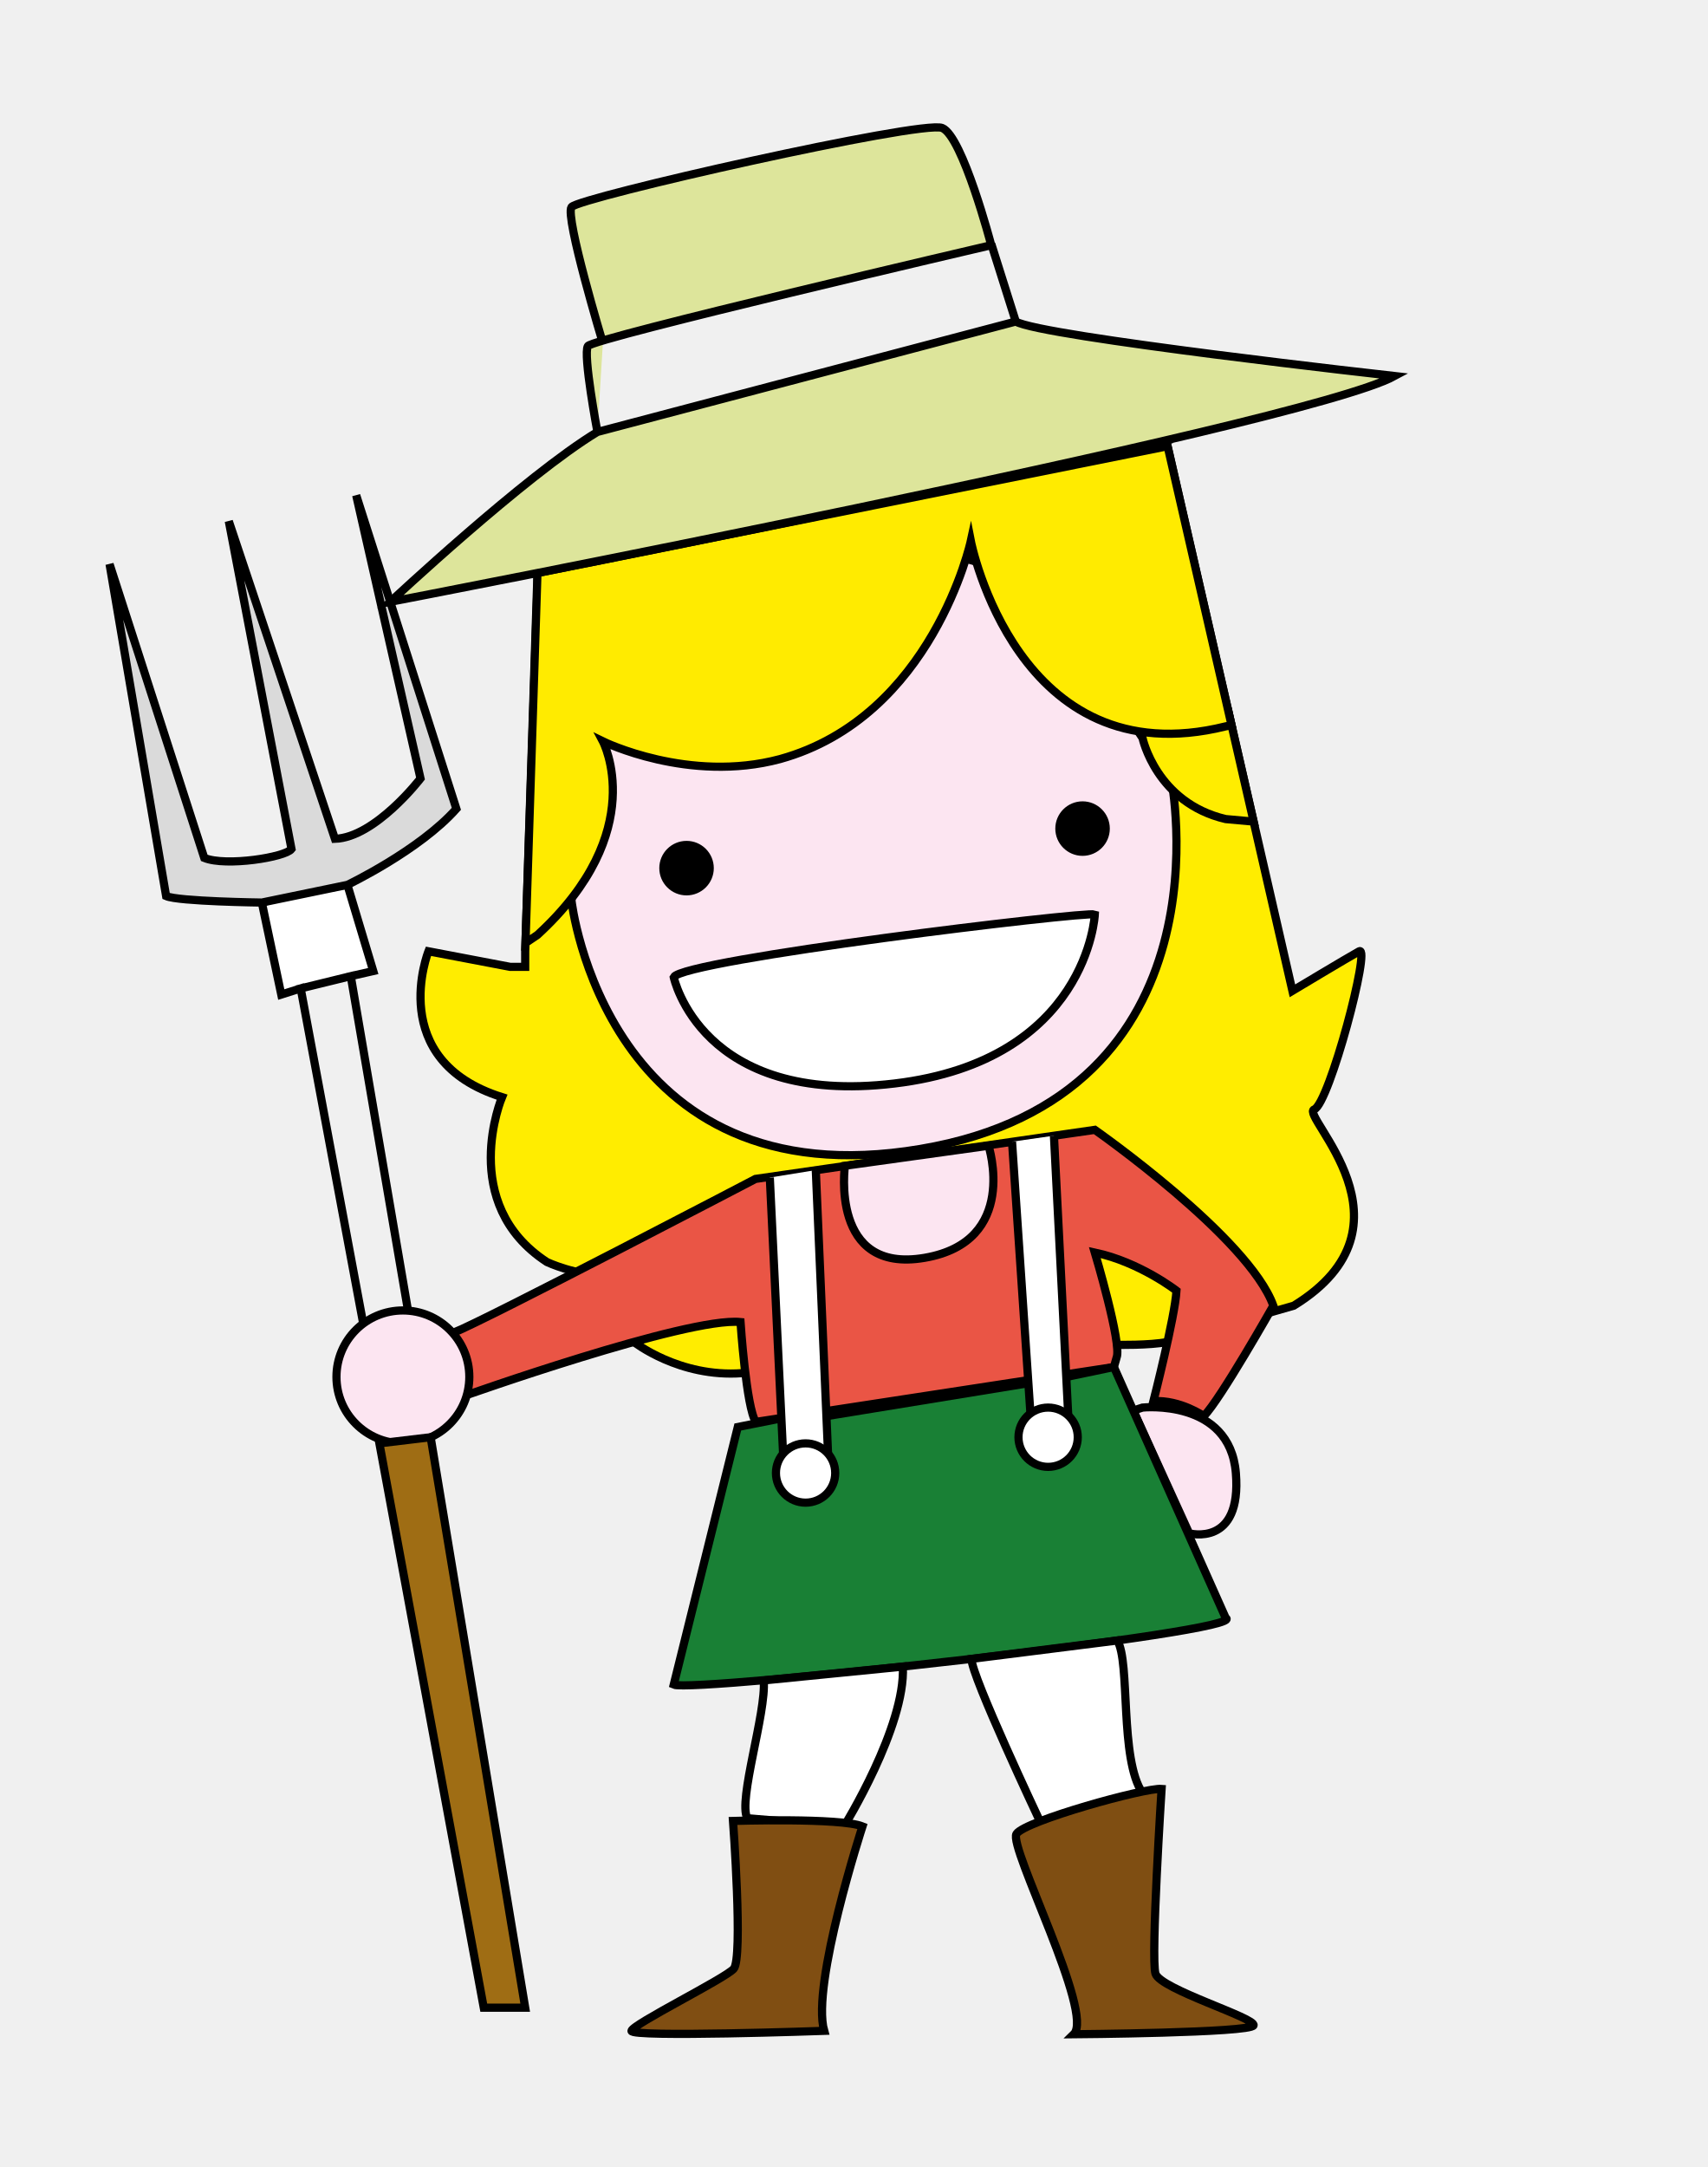
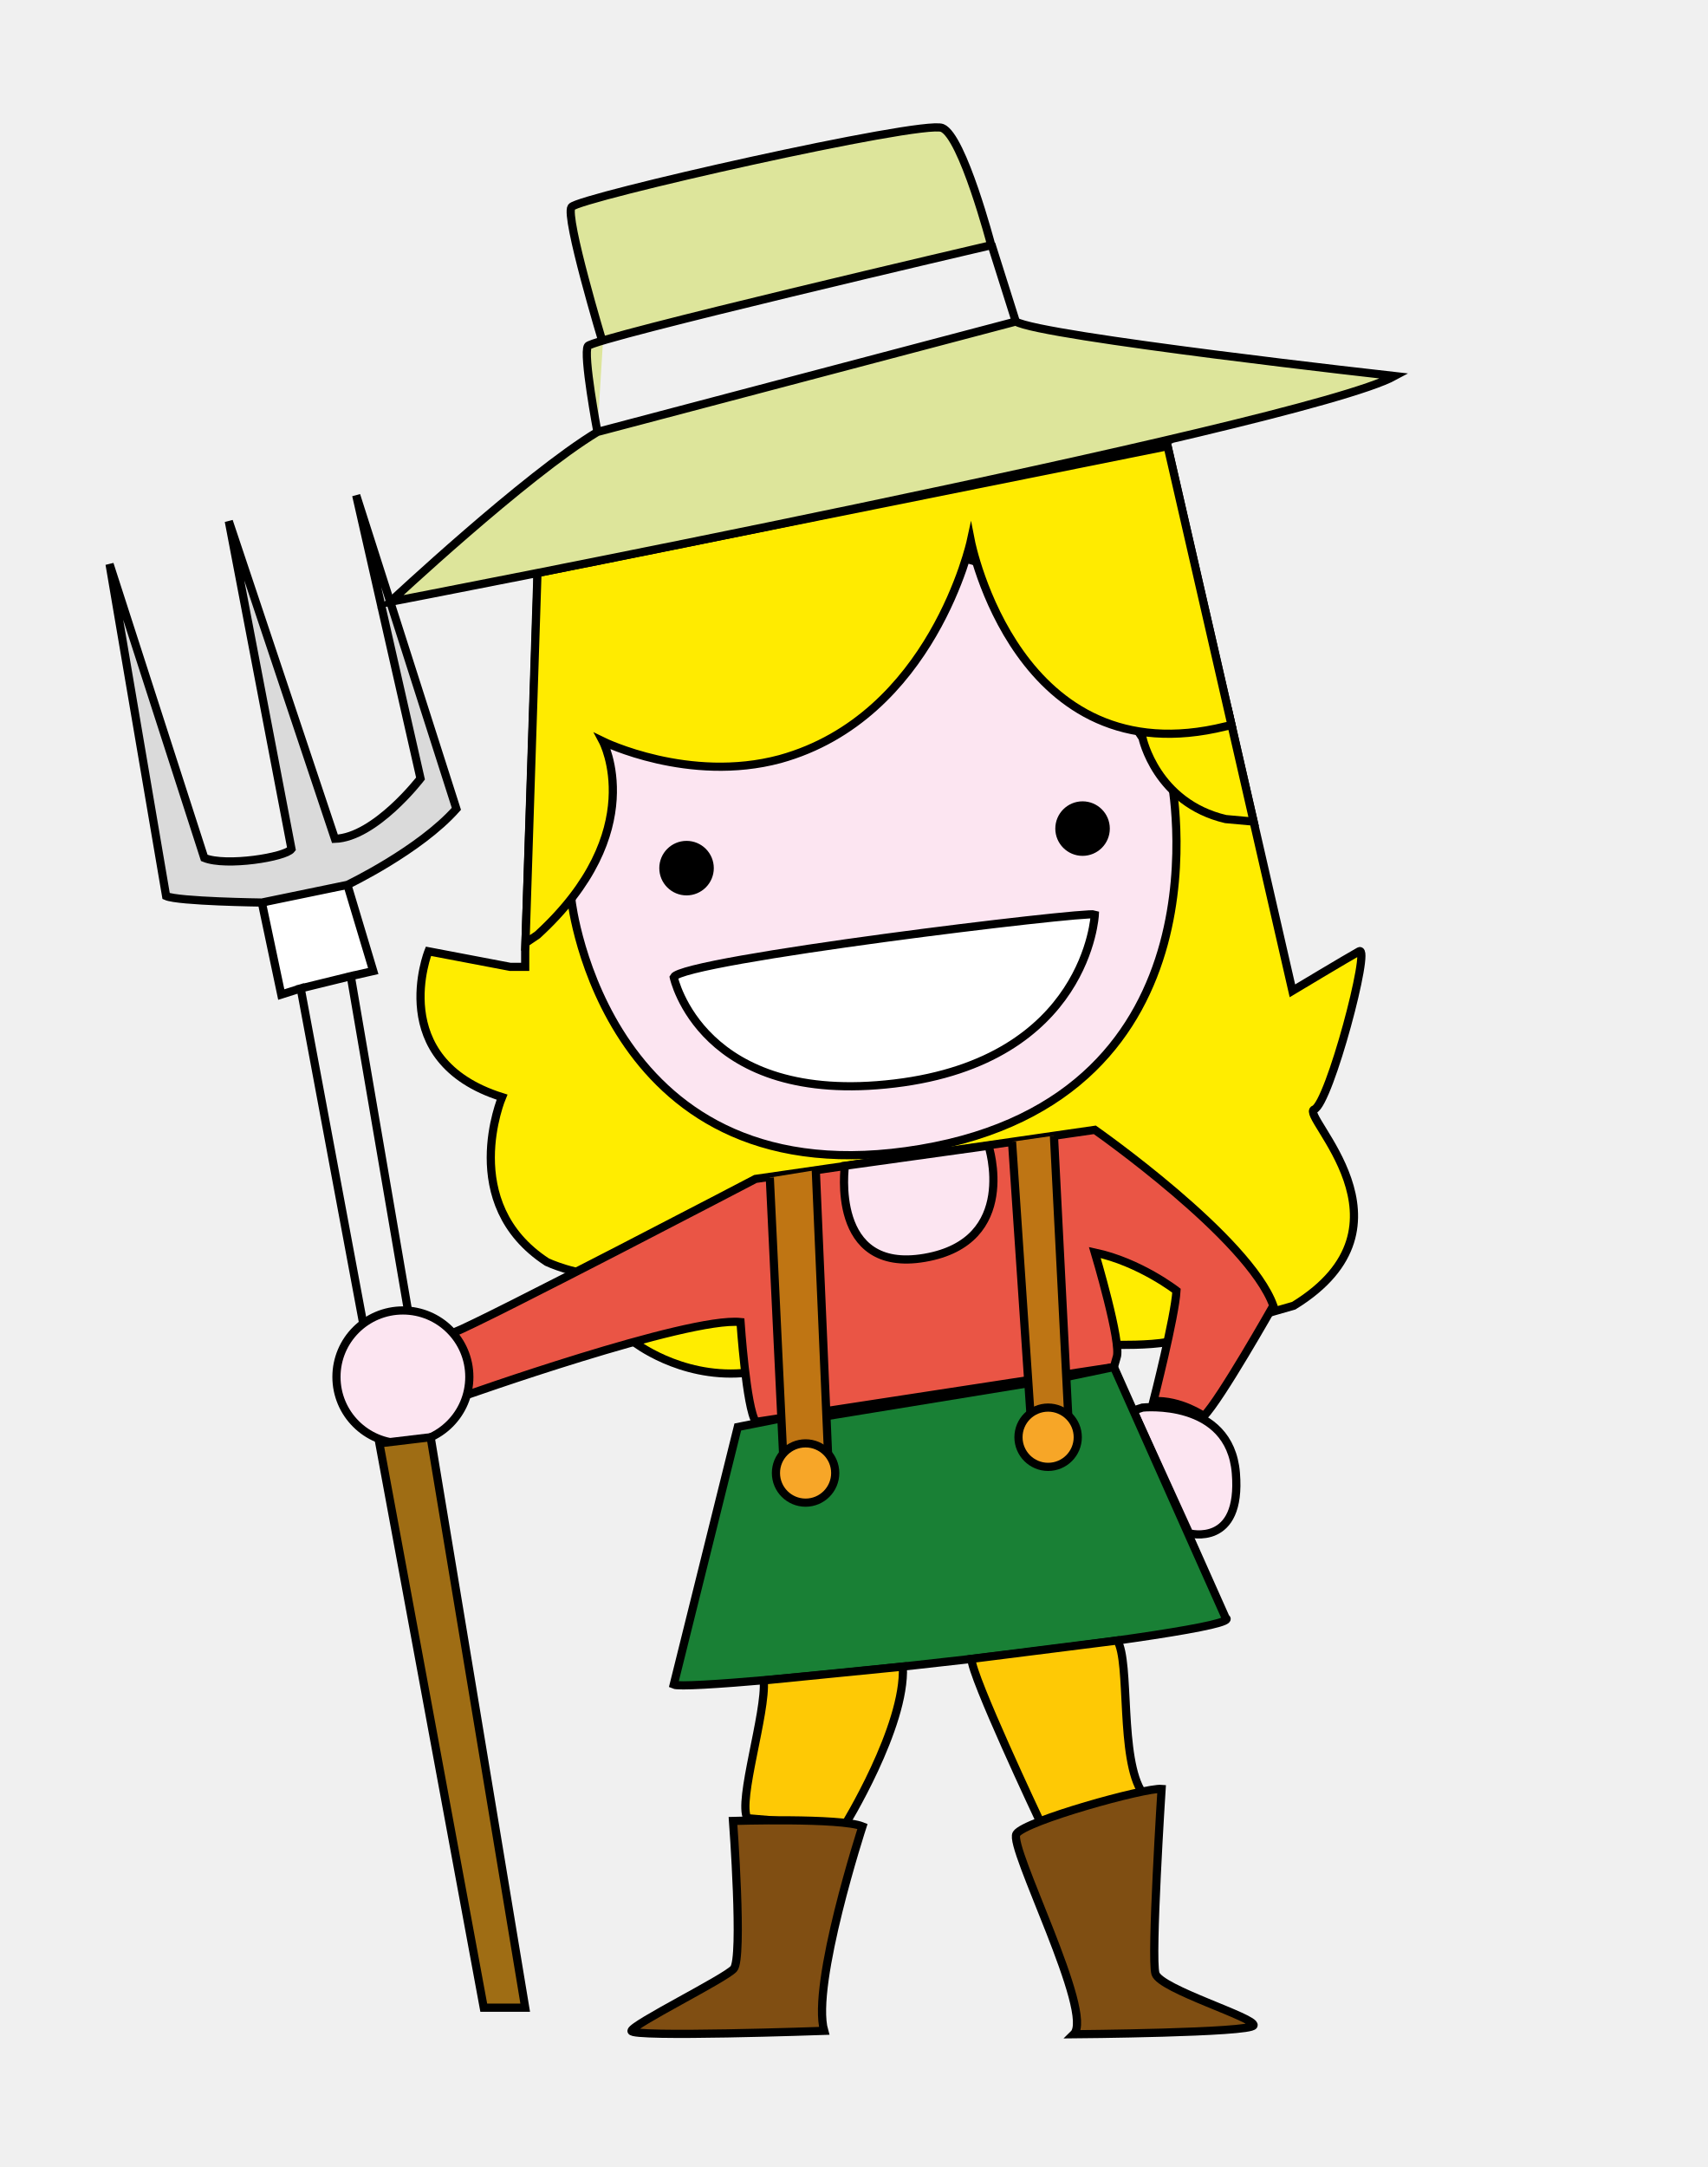
<svg xmlns="http://www.w3.org/2000/svg" version="1.1" id="Calque_2" x="0px" y="0px" width="208.8px" height="264.96px" viewBox="0 0 208.8 264.96" enable-background="new 0 0 208.8 264.96" xml:space="preserve">
-   <path fill="#FFED00" stroke="#000000" stroke-miterlimit="10" d="M90.783,167.893c-7.701,0.58-13.258-3.812-13.258-3.812  s0.875-8.101-3.125-8.104s-7.5-1.664-7.5-1.664c-11-7.167-5.5-20.166-5.5-20.166c-14.333-4.5-9-17.833-9-17.833l10,1.905h1.833  v-1.905l1.5-44.833v-3.25l77.052-14.436l-0.386-0.98c0.852,3.715,15.667,68.333,15.667,68.333s6.667-4,8.167-4.833  s-3.666,18.667-5.5,19.333s13.5,14.167-2.5,24l-15.448,4.434c-2.197,0.434-6.188,0.351-6.188,0.351L90.783,167.893z" />
+   <path fill="#FFED00" stroke="#000000" stroke-miterlimit="10" d="M90.783,167.893c-7.701,0.58-13.258-3.812-13.258-3.812  s0.875-8.102-3.125-8.104s-7.5-1.664-7.5-1.664c-11-7.167-5.5-20.166-5.5-20.166c-14.333-4.5-9-17.833-9-17.833l10,1.905h1.833  v-1.905l1.5-44.833v-3.25l77.052-14.436l-0.386-0.98c0.853,3.715,15.667,68.333,15.667,68.333s6.667-4,8.167-4.833  s-3.666,18.667-5.5,19.333s13.5,14.167-2.5,24l-15.448,4.434c-2.197,0.435-6.188,0.352-6.188,0.352L90.783,167.893z" />
  <path fill="#FCE5F1" stroke="#000000" stroke-miterlimit="10" d="M69.9,110.147c0,0,4.167,36.833,42.667,30.333  c38.501-6.5,30.666-45.292,30.666-45.292S134.4,61.98,102.15,67.98S69.9,102.564,69.9,110.147z" />
  <path fill="#FFFFFF" stroke="#000000" stroke-miterlimit="10" d="M133.9,111.813c0,0-0.833,17.833-24.5,20.667s-27-13-27-13  C83.462,117.355,132.775,111.397,133.9,111.813z" />
  <circle stroke="#000000" stroke-miterlimit="10" cx="83.967" cy="106.147" r="2.833" />
  <circle stroke="#000000" stroke-miterlimit="10" cx="132.401" cy="101.313" r="2.833" />
-   <path fill="#EA5545" stroke="#000000" stroke-miterlimit="10" d="M92.444,173.857c-1.167-1.667-1.877-12.21-1.877-12.21  c-6.5-0.667-34.167,9.167-34.167,9.167c1-4-1-7.834-1-7.834c4.167-1.667,37-18.833,37-18.833l41.5-6c0,0,18.834,13.167,21.834,21.5  c0,0-6.5,11.5-8.5,13.5c0,0-2.834-1.999-6.167-1.833c0,0,2.643-10.333,2.821-13.5c0,0-4.488-3.5-9.988-4.667  c0,0,3.334,11.166,2.667,12.833l-0.334,1.167L92.444,173.857z" />
-   <path fill="#FCE5F1" stroke="#000000" stroke-miterlimit="10" d="M103.337,142.54c0,0-1.875,13.253,9.75,11.253  s7.812-13.7,7.812-13.7L103.337,142.54z" />
+   <path fill="#EA5545" stroke="#000000" stroke-miterlimit="10" d="M92.444,173.857c-1.167-1.667-1.877-12.21-1.877-12.21  c-6.5-0.667-34.167,9.167-34.167,9.167c1-4-1-7.834-1-7.834c4.167-1.667,37-18.833,37-18.833l41.5-6c0,0,18.834,13.167,21.834,21.5  c0,0-6.5,11.5-8.5,13.5c0,0-2.834-1.999-6.167-1.833c0,0,2.644-10.333,2.821-13.5c0,0-4.488-3.5-9.988-4.667  c0,0,3.334,11.166,2.667,12.833l-0.334,1.167L92.444,173.857z" />
+   <path fill="#FCE5F1" stroke="#000000" stroke-miterlimit="10" d="M103.337,142.541c0,0-1.875,13.252,9.75,11.252  c11.625-2,7.812-13.699,7.812-13.699L103.337,142.541z" />
  <circle fill="#FCE5F1" stroke="#000000" stroke-miterlimit="10" cx="49.275" cy="168.355" r="8.125" />
  <path fill="#FCE5F1" stroke="#000000" stroke-miterlimit="10" d="M145.441,187.48c0,0,6.459,1.75,5.709-7.375s-11.417-8-11.417-8  l-1.127,0.366L145.441,187.48" />
  <polygon fill="#9F6D14" stroke="#000000" stroke-miterlimit="10" points="46.4,176.48 59.165,245.48 64.234,245.48 52.669,175.73   " />
-   <polygon fill="#FFFFFF" stroke="#000000" stroke-miterlimit="10" points="36.775,120.855 42.9,119.355 49.905,160.26 42.9,119.355   45.65,118.73 42.275,107.48 32.025,110.355 34.4,121.605 36.775,120.855 44.425,161.847 " />
-   <path fill="#198035" stroke="#000000" stroke-miterlimit="10" d="M95.622,173.413l-5.388,1.067l-7.833,31.5  c2.25,1,70.875-6.5,67.5-8.166l-13.667-30.667l-5.784,1.208l-4.636,0.763l-24.692,4.029L95.622,173.413z" />
-   <path fill="#FFFFFF" stroke="#000000" stroke-miterlimit="10" d="M93.407,205.466c0.326,3.95-3.174,14.682-2.007,16.848l11.826,1  c0,0,7.55-12.211,7.195-19.538L93.407,205.466z" />
-   <path fill="#FFFFFF" stroke="#000000" stroke-miterlimit="10" d="M118.816,202.833c-0.041,2.022,8.334,19.772,8.334,19.772  c-1,2,12.583-3.375,12.583-3.375c-2.833-4.125-1.464-16.043-3.086-18.646L118.816,202.833z" />
+   <polygon fill="#FFFFFF" stroke="#000000" stroke-miterlimit="10" points="36.775,120.855 42.9,119.355 49.905,160.259 42.9,119.355   45.65,118.73 42.275,107.48 32.025,110.355 34.4,121.605 36.775,120.855 44.425,161.847 " />
+   <path fill="#198035" stroke="#000000" stroke-miterlimit="10" d="M95.622,173.414l-5.388,1.066l-7.833,31.5  c2.25,1,70.875-6.5,67.5-8.166l-13.667-30.667l-5.783,1.208l-4.637,0.764l-24.692,4.028L95.622,173.414z" />
+   <path fill="#FEC905" stroke="#000000" stroke-miterlimit="10" d="M93.407,205.466c0.326,3.949-3.174,14.682-2.007,16.848l11.826,1  c0,0,7.55-12.211,7.195-19.538L93.407,205.466z" />
+   <path fill="#FEC905" stroke="#000000" stroke-miterlimit="10" d="M118.816,202.833c-0.041,2.021,8.334,19.771,8.334,19.771  c-1,2,12.583-3.375,12.583-3.375c-2.833-4.125-1.464-16.043-3.086-18.646L118.816,202.833z" />
  <path fill="#DADADA" stroke="#000000" stroke-miterlimit="10" d="M32.025,110.355c0,0-10.208-0.125-11.708-0.792L13.4,68.98  l11.583,35.917c2.667,1.083,9.917-0.083,10.667-1.083L27.983,63.73l12.982,38.833c4.935-0.167,10.464-7.375,10.464-7.375  l-7.863-34.625l12.25,38.333c-4.5,5.083-13.327,9.298-13.327,9.298L32.025,110.355z" />
  <path fill="#804E12" stroke="#000000" stroke-miterlimit="10" d="M89.65,222.646c0,0,13.168-0.414,15.834,0.668  c0,0-6.289,19.332-4.687,24.999c0,0-23.73,0.833-23.564,0s11.333-6.333,12.5-7.583S89.65,222.646,89.65,222.646z" />
  <path fill="#7F4E12" stroke="#000000" stroke-miterlimit="10" d="M124.317,224.23c1-1.584,15.75-5.666,17.75-5.5  c0,0-1.333,20.666-0.75,22.583s12.333,5.416,12,6.333s-22,1.084-22,1.084C133.9,246.23,123.317,225.814,124.317,224.23z" />
-   <polyline fill="#FFFFFF" stroke="#000000" stroke-miterlimit="10" points="128.9,138.86 130.65,173.094 126.025,172.823   123.775,139.597 " />
-   <circle fill="#FFFFFF" stroke="#000000" stroke-miterlimit="10" cx="128.189" cy="175.73" r="3.625" />
-   <path fill="#FFED00" stroke="#000000" stroke-miterlimit="10" d="M139.733,90.23c0,0,1.667,7.917,10.167,9.917l3.424,0.312  l-3.063-13.364l-11.072,2.317L139.733,90.23z" />
+   <polyline fill="#BE7514" stroke="#000000" stroke-miterlimit="10" points="128.9,138.86 130.65,173.093 126.025,172.824   123.775,139.597 " />
+   <circle fill="#F7A627" stroke="#000000" stroke-miterlimit="10" cx="128.189" cy="175.73" r="3.625" />
+   <path fill="#FFED00" stroke="#000000" stroke-miterlimit="10" d="M139.733,90.23c0,0,1.667,7.917,10.167,9.917l3.424,0.312  l-3.062-13.364l-11.072,2.317L139.733,90.23z" />
  <path fill="#FFEB00" stroke="#000000" stroke-miterlimit="10" d="M64.268,115.304l1.466-0.991c13.833-12.667,8-23.667,8-23.667  s10.5,5.167,21.667,2.167c18.667-5.167,23.333-26.667,23.333-26.667s5.667,29,31.167,22.667l0.722-0.141L142.8,54.56L65.733,70.061  L64.268,115.304z" />
  <path fill="#DDE59B" stroke="#000000" stroke-miterlimit="10" d="M73.067,52.813c-8.834,5.333-25.339,20.774-25.339,20.774  S159.234,52.146,170.567,45.98c0,0-43.333-4.833-46.333-6.667l-3-9.5l3,9.5L73.067,52.813c0,0-1.792-9.521-1.167-10.5  s49.333-12.333,49.333-12.333s-3.5-13.333-6-14.333s-44.5,8.5-45.334,9.667s3.834,16.625,3.834,16.625" />
-   <polyline fill="#FFFFFF" stroke="#000000" stroke-miterlimit="10" points="94.15,143.98 95.775,177.771 101.275,177.8   99.775,143.068 " />
-   <circle fill="#FFFFFF" stroke="#000000" stroke-miterlimit="10" cx="98.525" cy="180.105" r="3.625" />
+   <polyline fill="#BF7513" stroke="#000000" stroke-miterlimit="10" points="94.15,143.98 95.775,177.771 101.275,177.8   99.775,143.068 " />
+   <circle fill="#F7A628" stroke="#000000" stroke-miterlimit="10" cx="98.525" cy="180.105" r="3.625" />
</svg>
